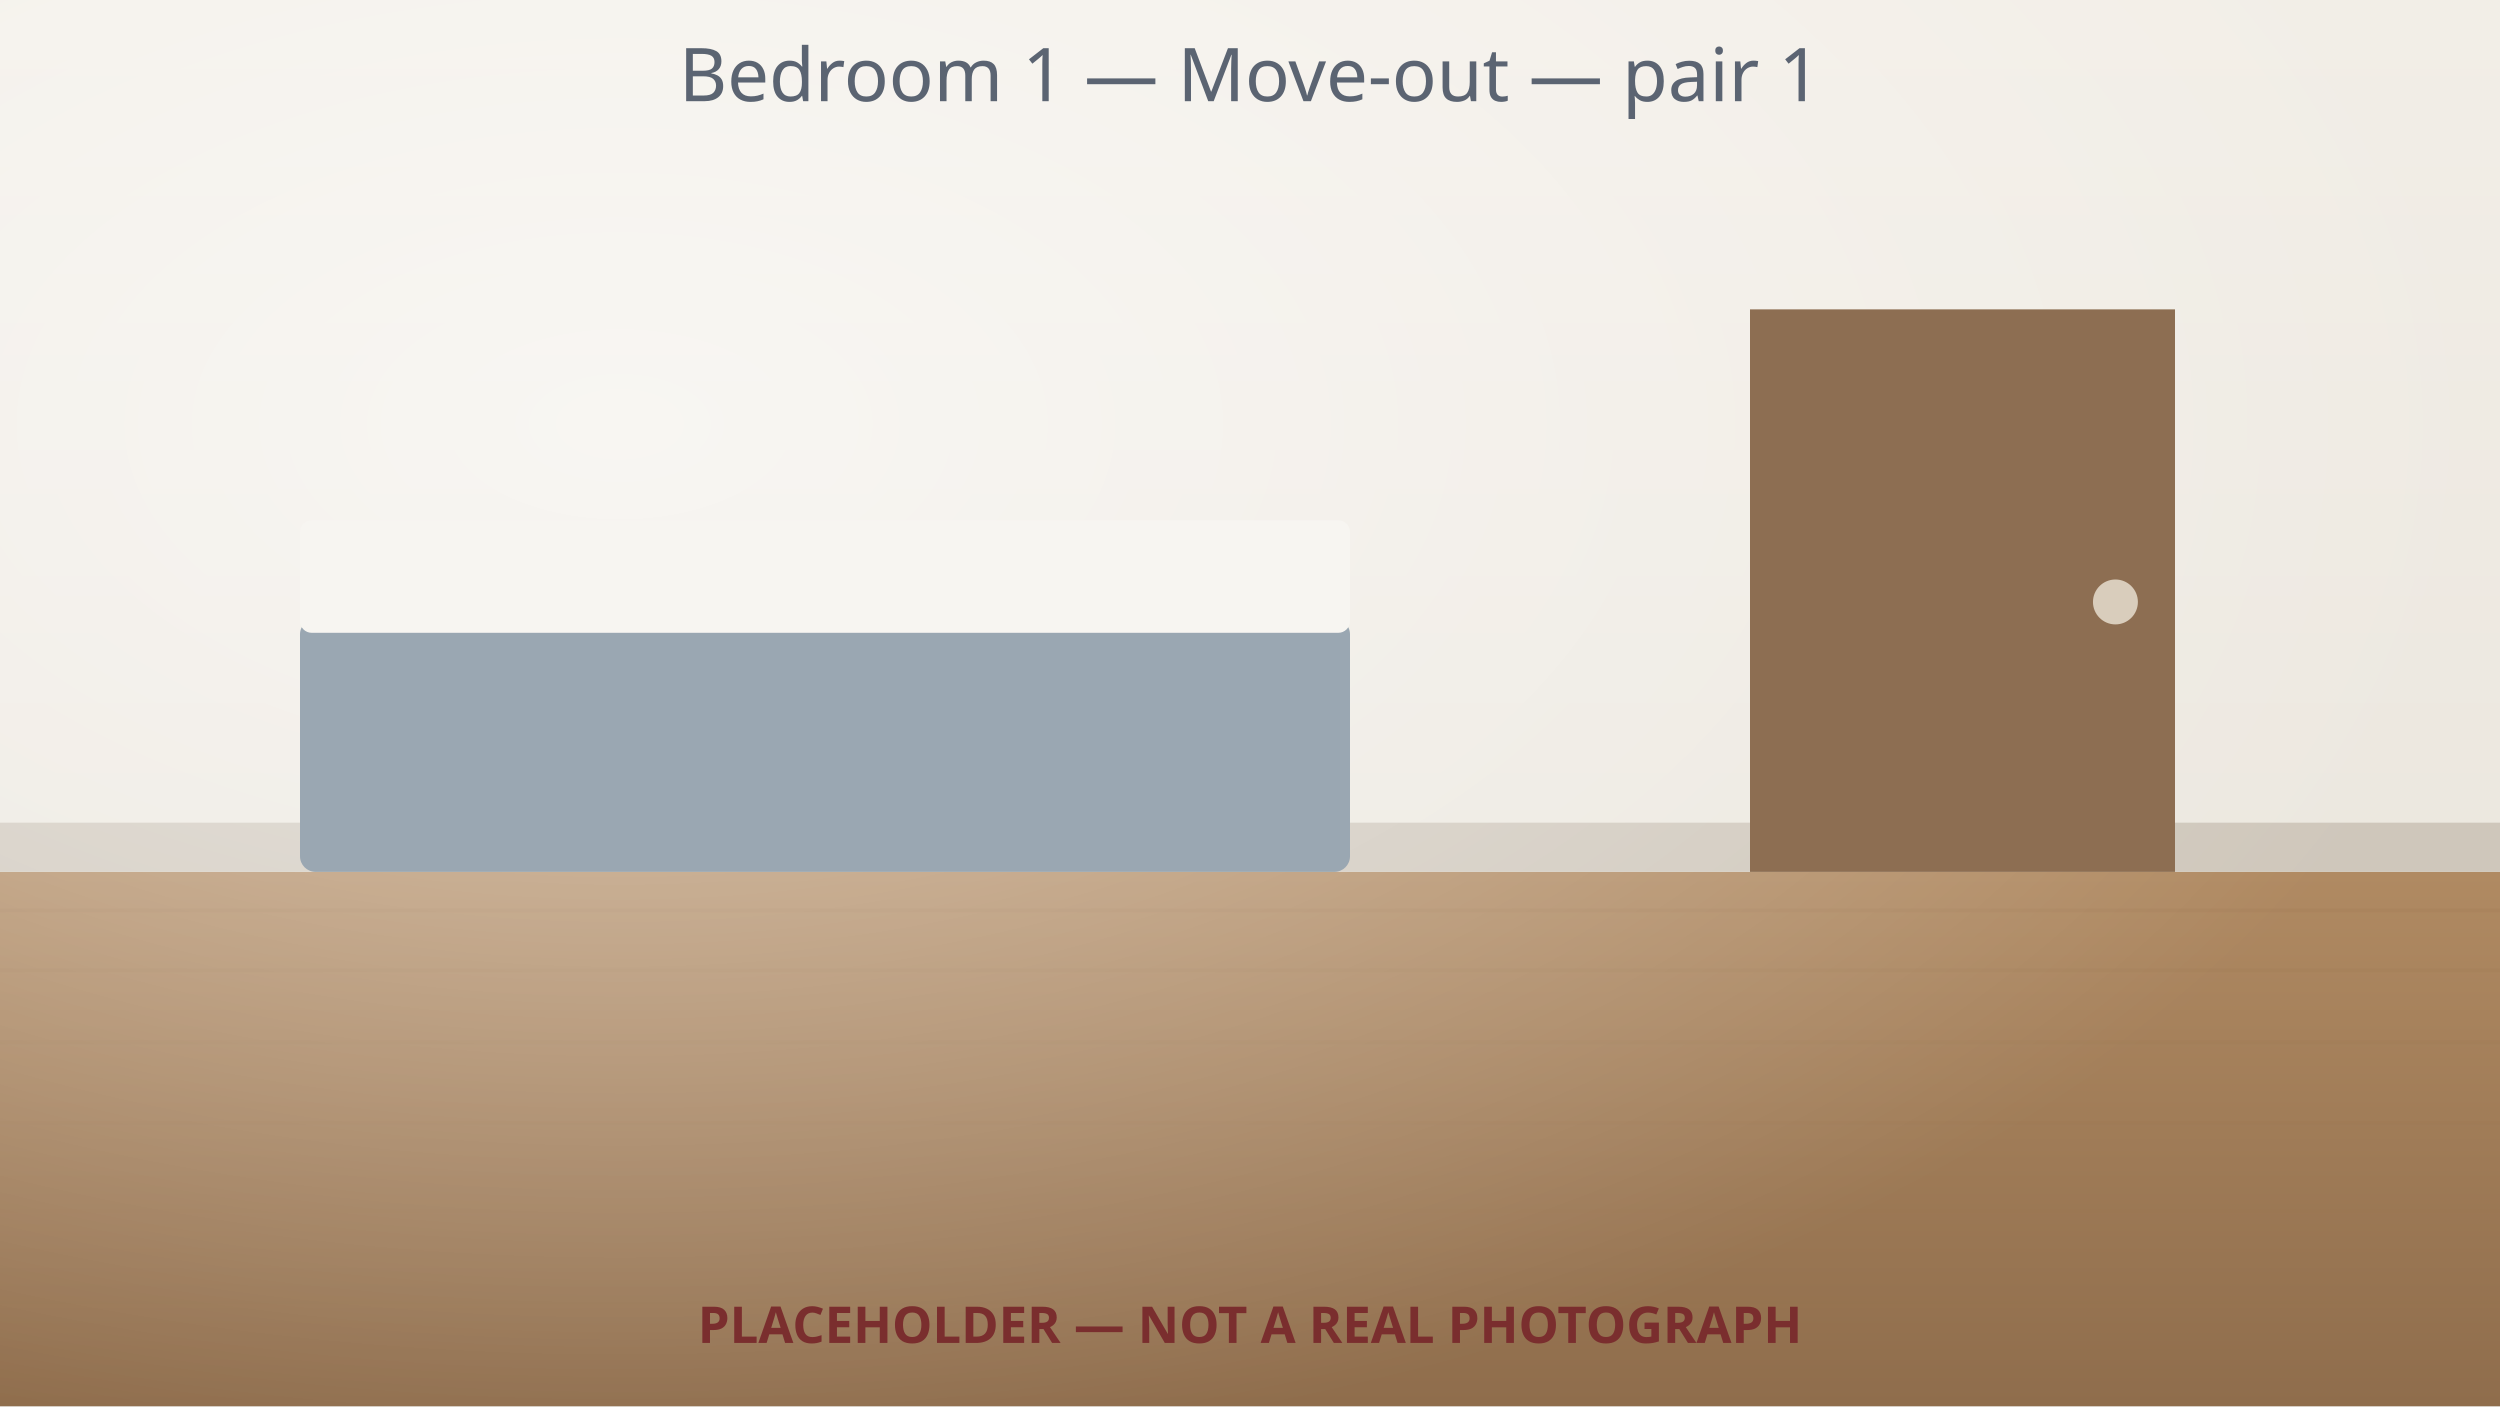
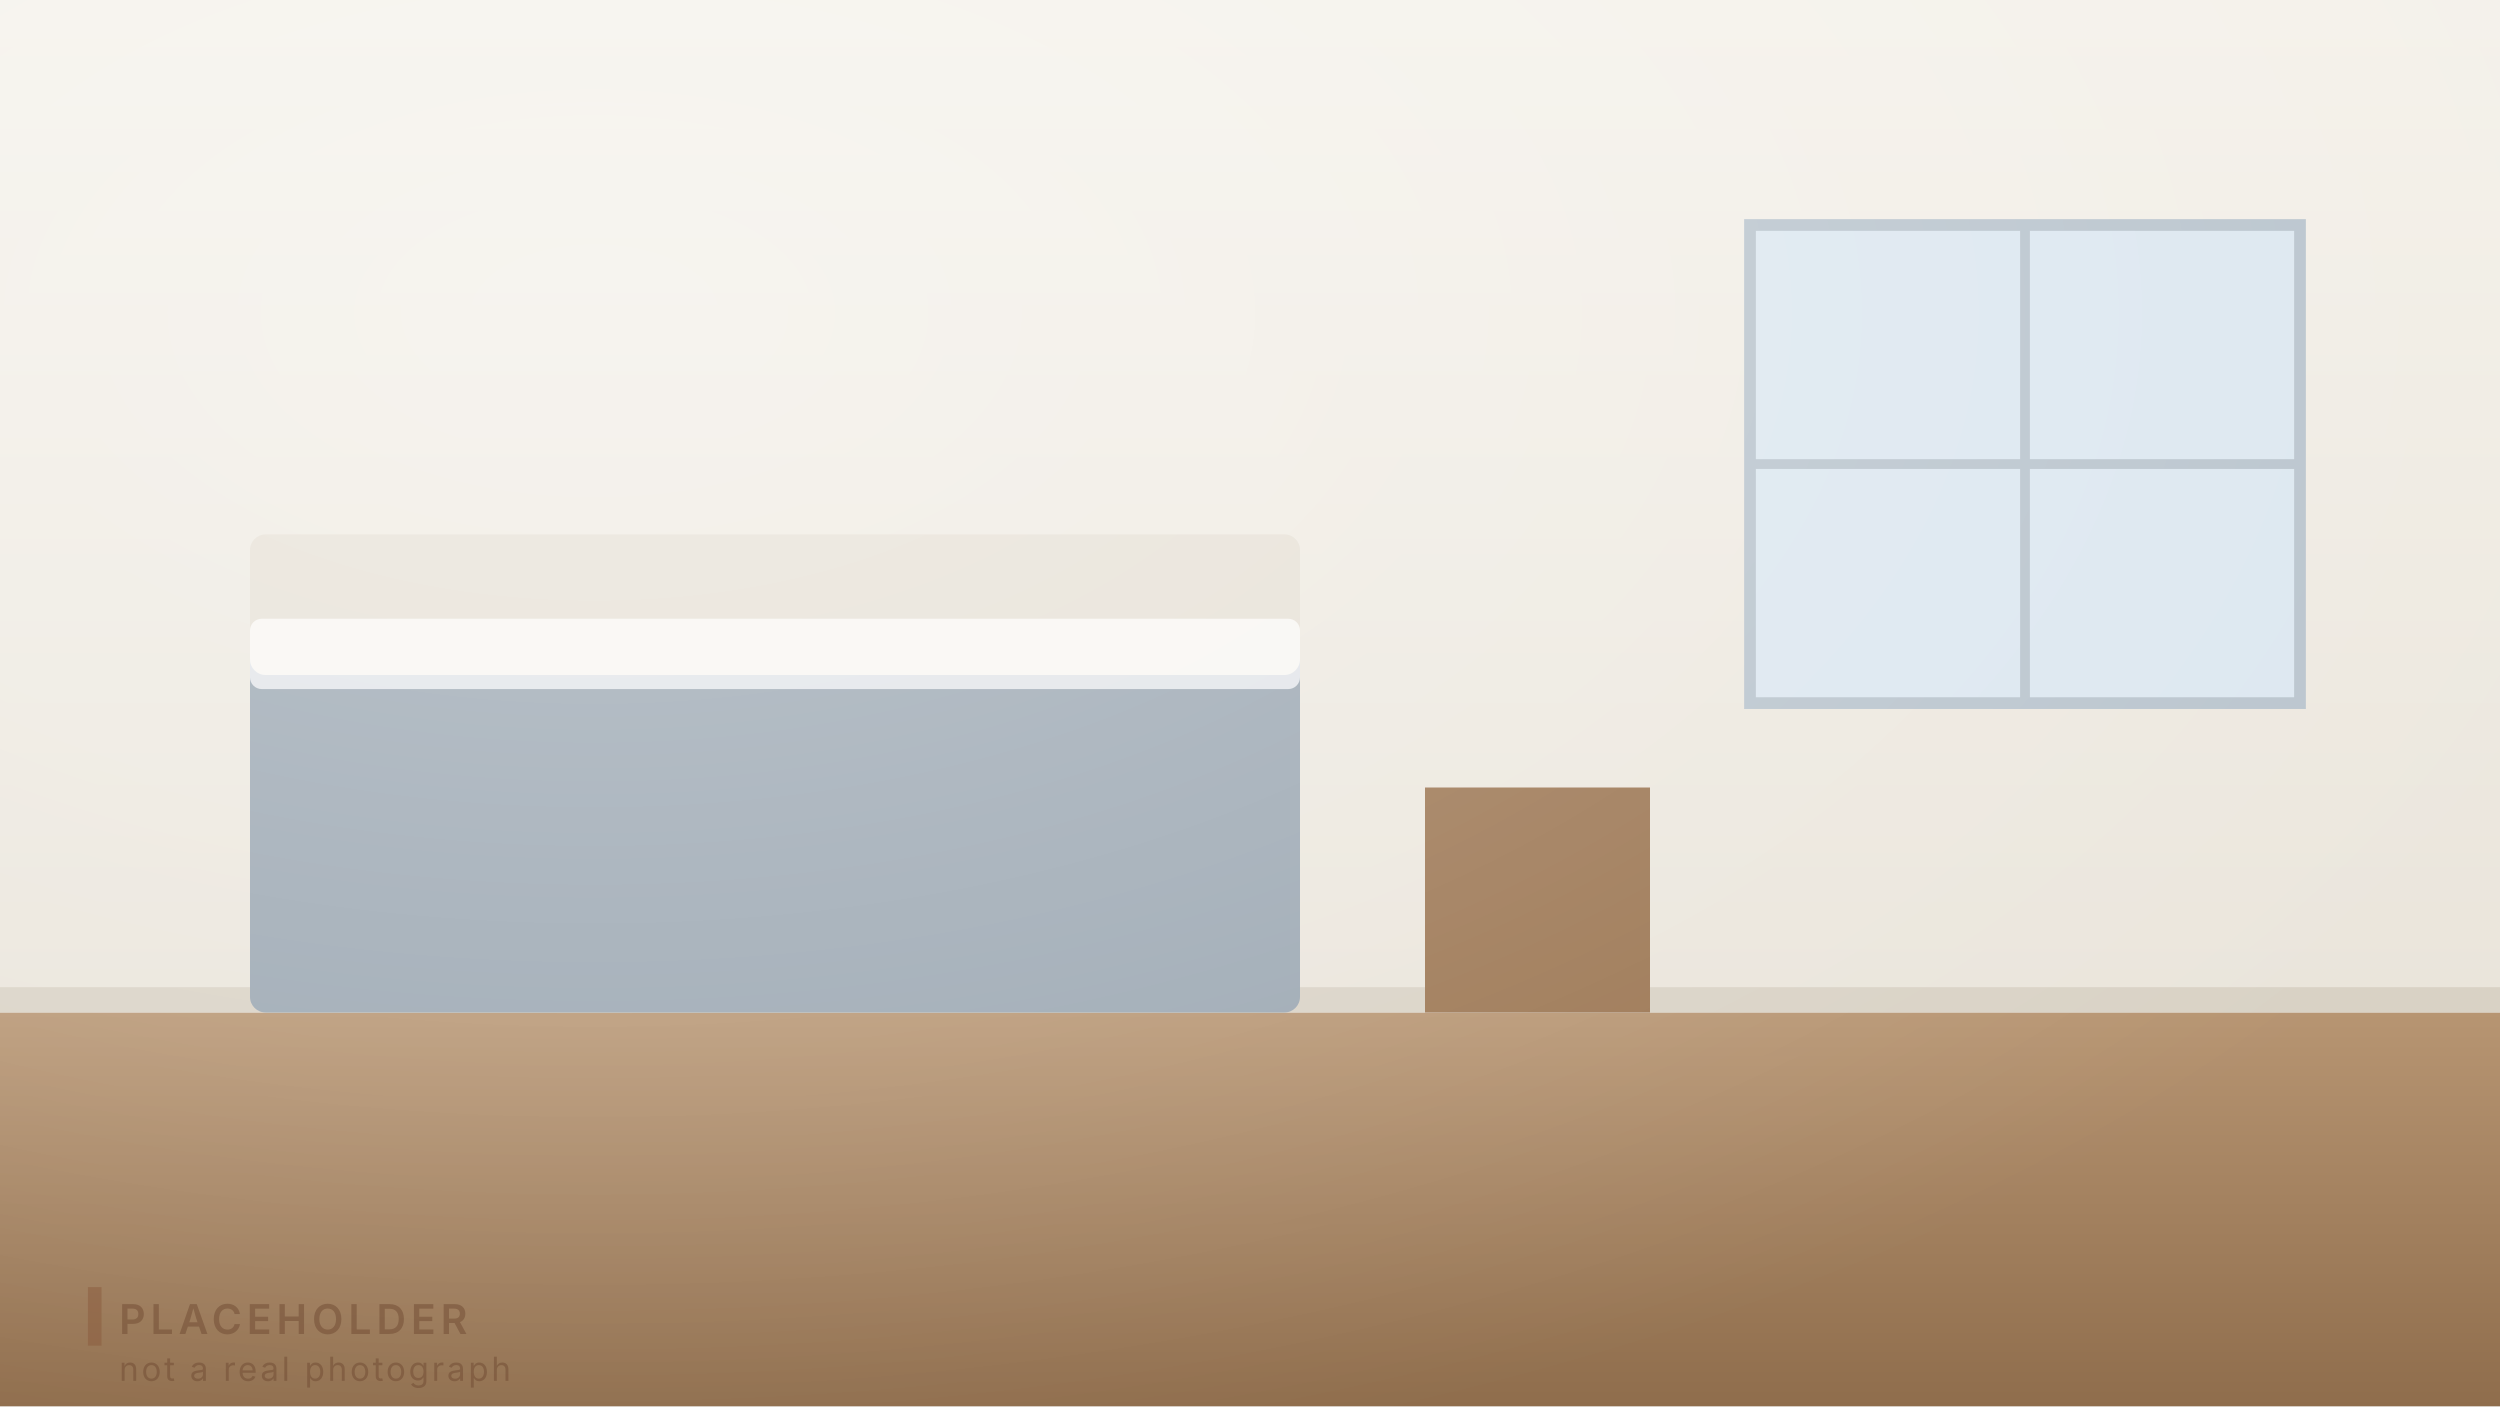
<svg xmlns="http://www.w3.org/2000/svg" width="1280" height="720" viewBox="0 0 1280 720" role="img">
  <defs>
-     <linearGradient id="wallg" x1="0" y1="0" x2="0" y2="1">
-       <stop offset="0" stop-color="#f2eee7" />
-       <stop offset="1" stop-color="#e8e3da" />
+     <linearGradient id="wall" x1="0" y1="0" x2="0" y2="1">
+       <stop offset="0" stop-color="#f4f1ea" />
+       <stop offset="1" stop-color="#e6e0d5" />
    </linearGradient>
-     <linearGradient id="floorg" x1="0" y1="0" x2="0" y2="1">
-       <stop offset="0" stop-color="#b08a62" />
+     <linearGradient id="floor" x1="0" y1="0" x2="0" y2="1">
+       <stop offset="0" stop-color="#b79572" />
      <stop offset="1" stop-color="#8f6d4c" />
    </linearGradient>
-     <radialGradient id="daylight" cx="0.25" cy="0.3" r="0.75">
-       <stop offset="0" stop-color="#ffffff" stop-opacity="0.55" />
+     <radialGradient id="day" cx="0.24" cy="0.22" r="0.85">
+       <stop offset="0" stop-color="#ffffff" stop-opacity="0.36" />
      <stop offset="1" stop-color="#ffffff" stop-opacity="0" />
    </radialGradient>
-     <radialGradient id="stain" cx="0.5" cy="0.5" r="0.5">
-       <stop offset="0" stop-color="#5a3a22" stop-opacity="0.85" />
-       <stop offset="0.6" stop-color="#6b4a2f" stop-opacity="0.55" />
-       <stop offset="1" stop-color="#6b4a2f" stop-opacity="0" />
+     <radialGradient id="mark" cx="0.5" cy="0.5" r="0.5">
+       <stop offset="0" stop-color="#5d4326" stop-opacity="0.85" />
+       <stop offset="0.6" stop-color="#6b4d2d" stop-opacity="0.45" />
+       <stop offset="1" stop-color="#6b4d2d" stop-opacity="0" />
    </radialGradient>
  </defs>
-   <rect width="1280" height="720" fill="url(#wallg)" />
-   <path d="M0 446.4 L1280.0 446.4 L1280.0 720 L0 720 Z" fill="url(#floorg)" />
-   <line x1="0" y1="466.2" x2="1280" y2="466.2" stroke="#9a765230" stroke-width="2" />
-   <line x1="0" y1="496.8" x2="1280" y2="496.8" stroke="#9a765230" stroke-width="2" />
-   <line x1="0" y1="533.6" x2="1280" y2="533.6" stroke="#9a765230" stroke-width="2" />
-   <line x1="0" y1="574.9" x2="1280" y2="574.9" stroke="#9a765230" stroke-width="2" />
-   <line x1="0" y1="620.1" x2="1280" y2="620.1" stroke="#9a765230" stroke-width="2" />
-   <line x1="0" y1="668.6" x2="1280" y2="668.6" stroke="#9a765230" stroke-width="2" />
-   <rect x="0" y="421.2" width="1280" height="25.2" fill="#cfc7bb" />
-   <rect width="1280" height="720" fill="url(#daylight)" />
-   <rect x="153.6" y="316.8" width="537.6" height="129.6" rx="8" fill="#9aa7b2" />
-   <rect x="153.6" y="266.4" width="537.6" height="57.6" rx="6" fill="#f7f5f1" />
-   <rect x="896.0" y="158.4" width="217.6" height="288.0" fill="#8d6e52" />
-   <circle cx="1083.1" cy="308.2" r="11.5" fill="#d9cdbc" />
-   <text x="640" y="51.8" font-family="system-ui, sans-serif" font-size="38" fill="#5b6472" text-anchor="middle">Bedroom 1 — Move-out — pair 1</text>
-   <text x="640" y="687.6" font-family="system-ui, sans-serif" font-size="26" fill="#7a2e2e" text-anchor="middle" font-weight="600">PLACEHOLDER — NOT A REAL PHOTOGRAPH</text>
+   <rect width="1280" height="720" fill="url(#wall)" />
+   <rect y="518.4" width="1280" height="201.6" fill="url(#floor)" />
+   <rect y="505.44" width="1280" height="12.96" fill="#d9d2c5" />
+   <rect x="896" y="115.2" width="281.6" height="244.8" fill="#dce7f0" stroke="#b9c4cd" stroke-width="6" />
+   <line x1="1036.8" y1="115.2" x2="1036.8" y2="360" stroke="#b9c4cd" stroke-width="5" />
+   <line x1="896" y1="237.6" x2="1177.6" y2="237.6" stroke="#b9c4cd" stroke-width="5" />
+   <rect x="128" y="331.2" width="537.6" height="187.2" rx="8" fill="#9aa6b1" />
+   <rect x="128" y="273.6" width="537.6" height="72" rx="8" fill="#e6e0d5" />
+   <rect x="128" y="316.8" width="537.6" height="36" rx="6" fill="#ffffff" opacity="0.7" />
+   <rect x="729.6" y="403.2" width="115.2" height="115.2" fill="#9b7551" />
+   <rect width="1280" height="720" fill="url(#day)" />
+   <g opacity="0.5">
+     <rect x="45" y="659" width="7" height="30" fill="#8a5a3c" />
+     <text x="61" y="683" font-family="system-ui, -apple-system, sans-serif" font-size="21" letter-spacing="2.5" fill="#6f4a31" font-weight="600">PLACEHOLDER</text>
+     <text x="61" y="707" font-family="system-ui, -apple-system, sans-serif" font-size="17" letter-spacing="1.4" fill="#6f4a31">not a real photograph</text>
+   </g>
</svg>
